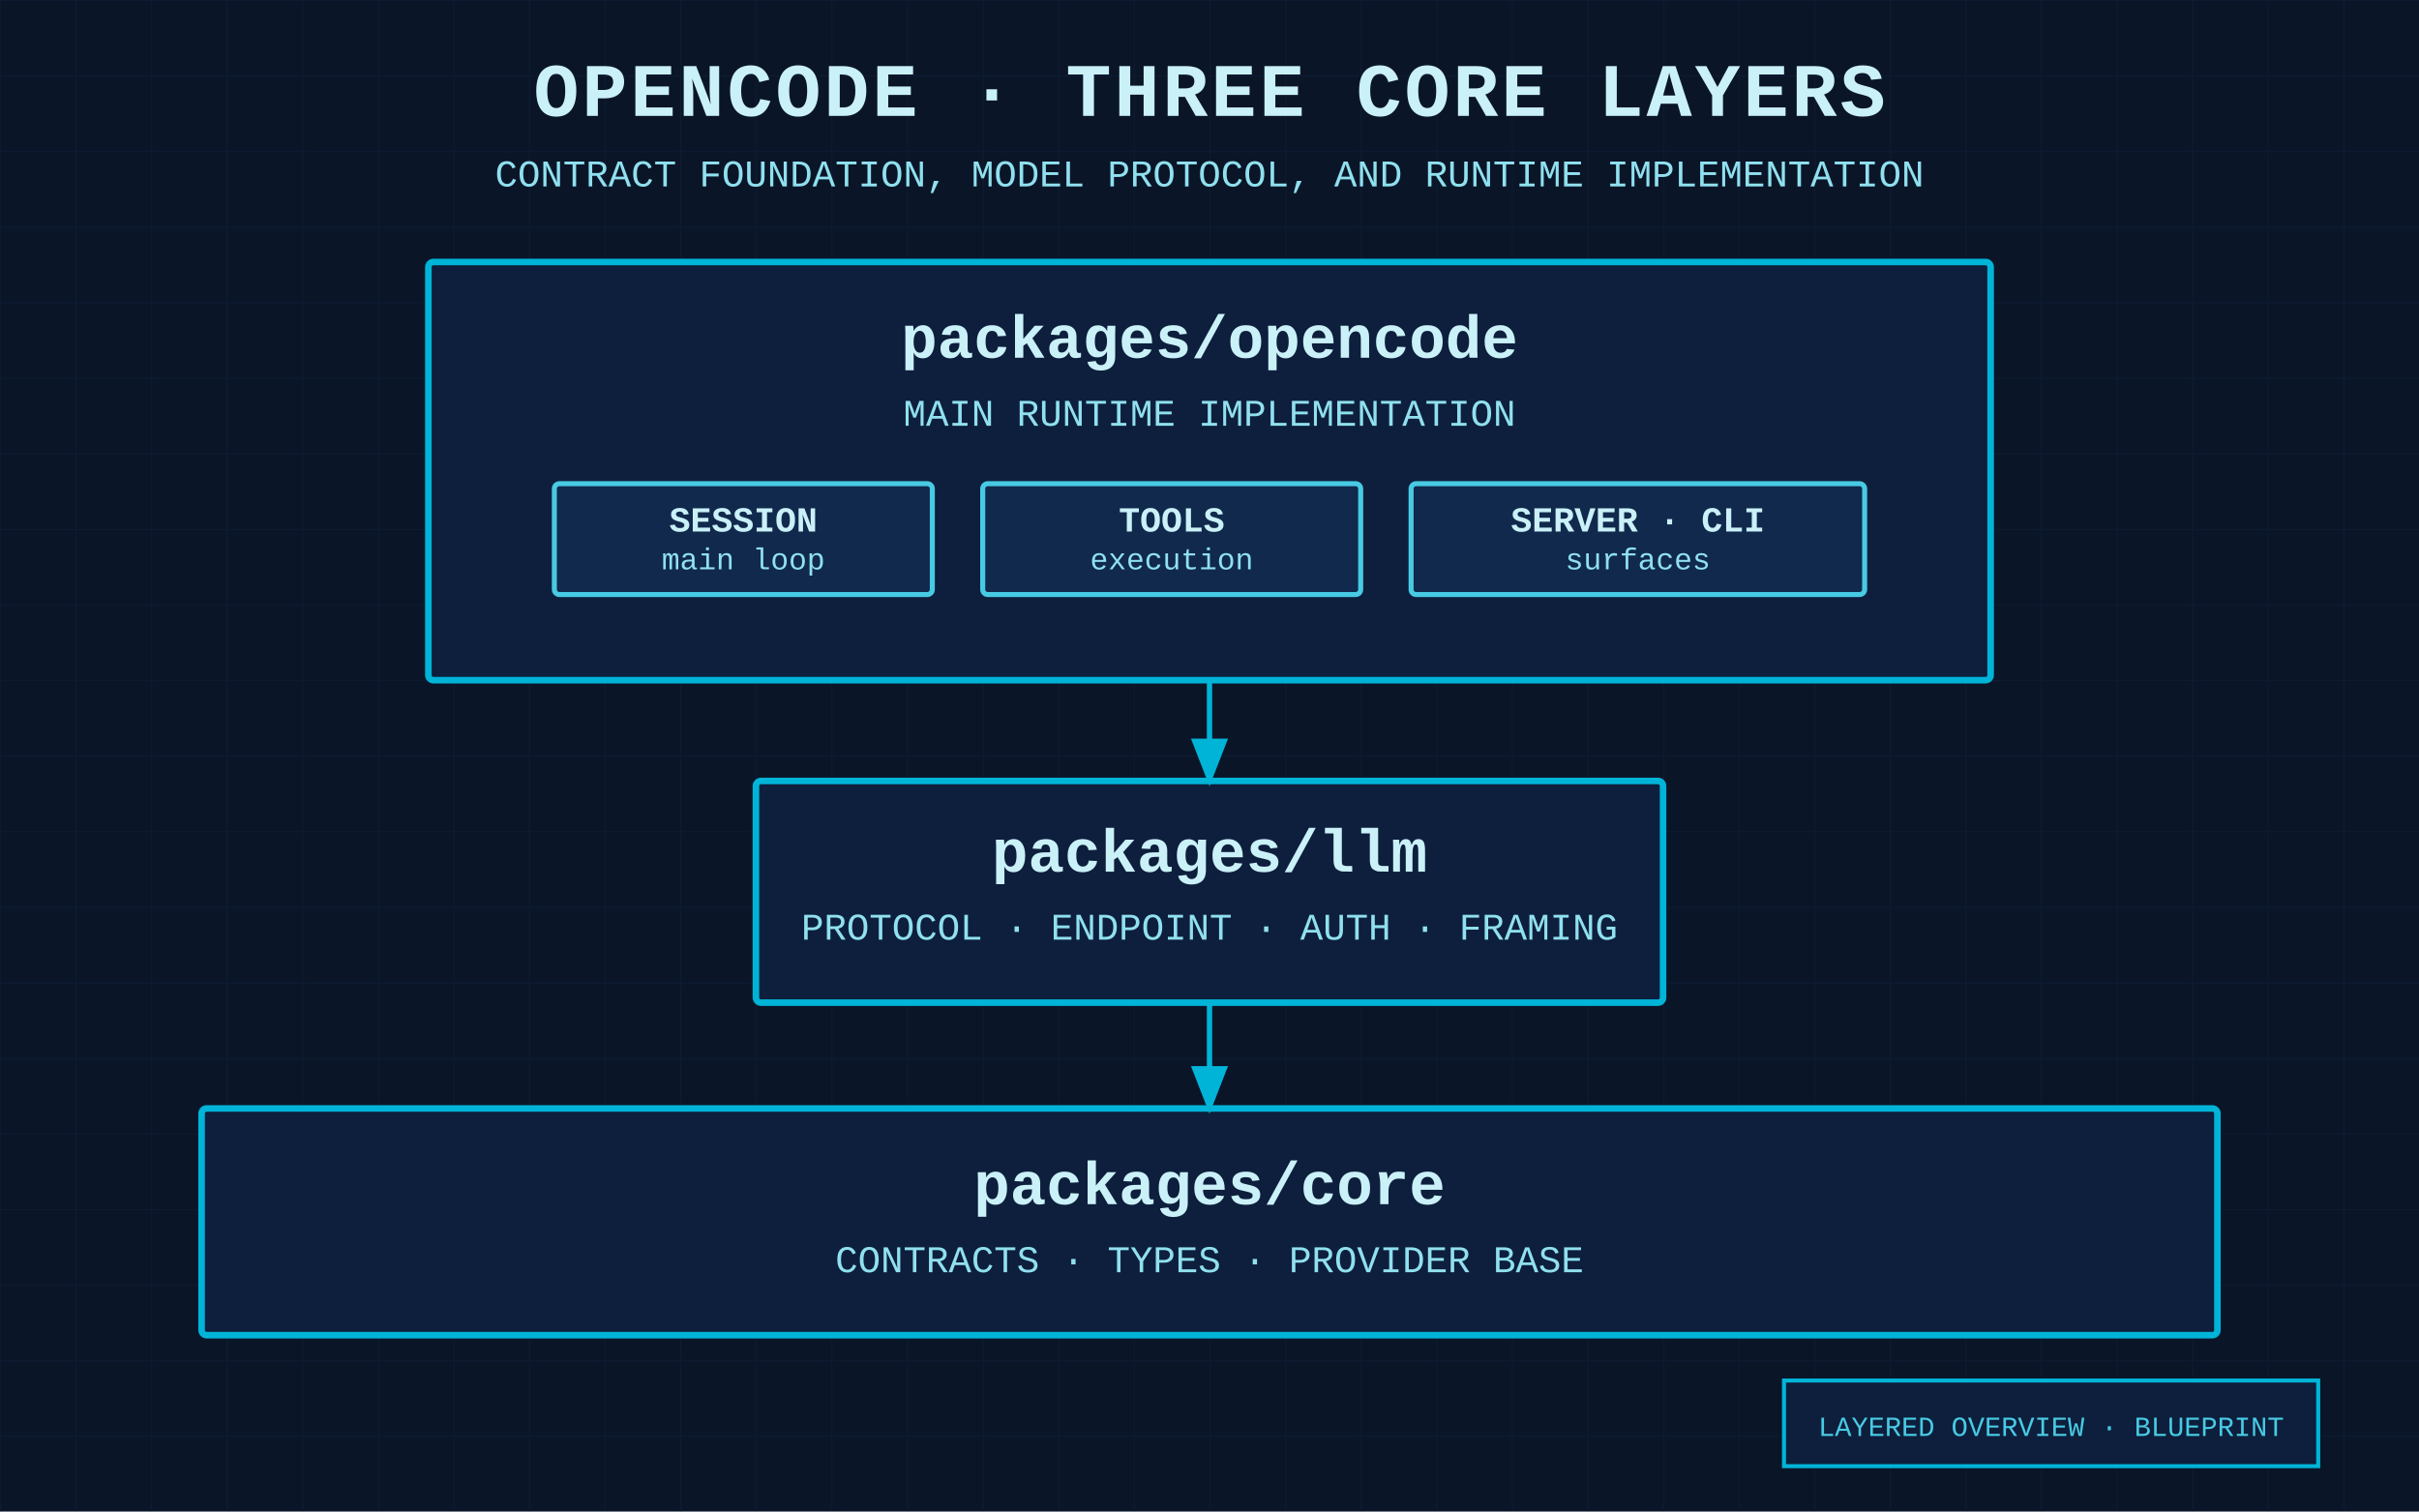
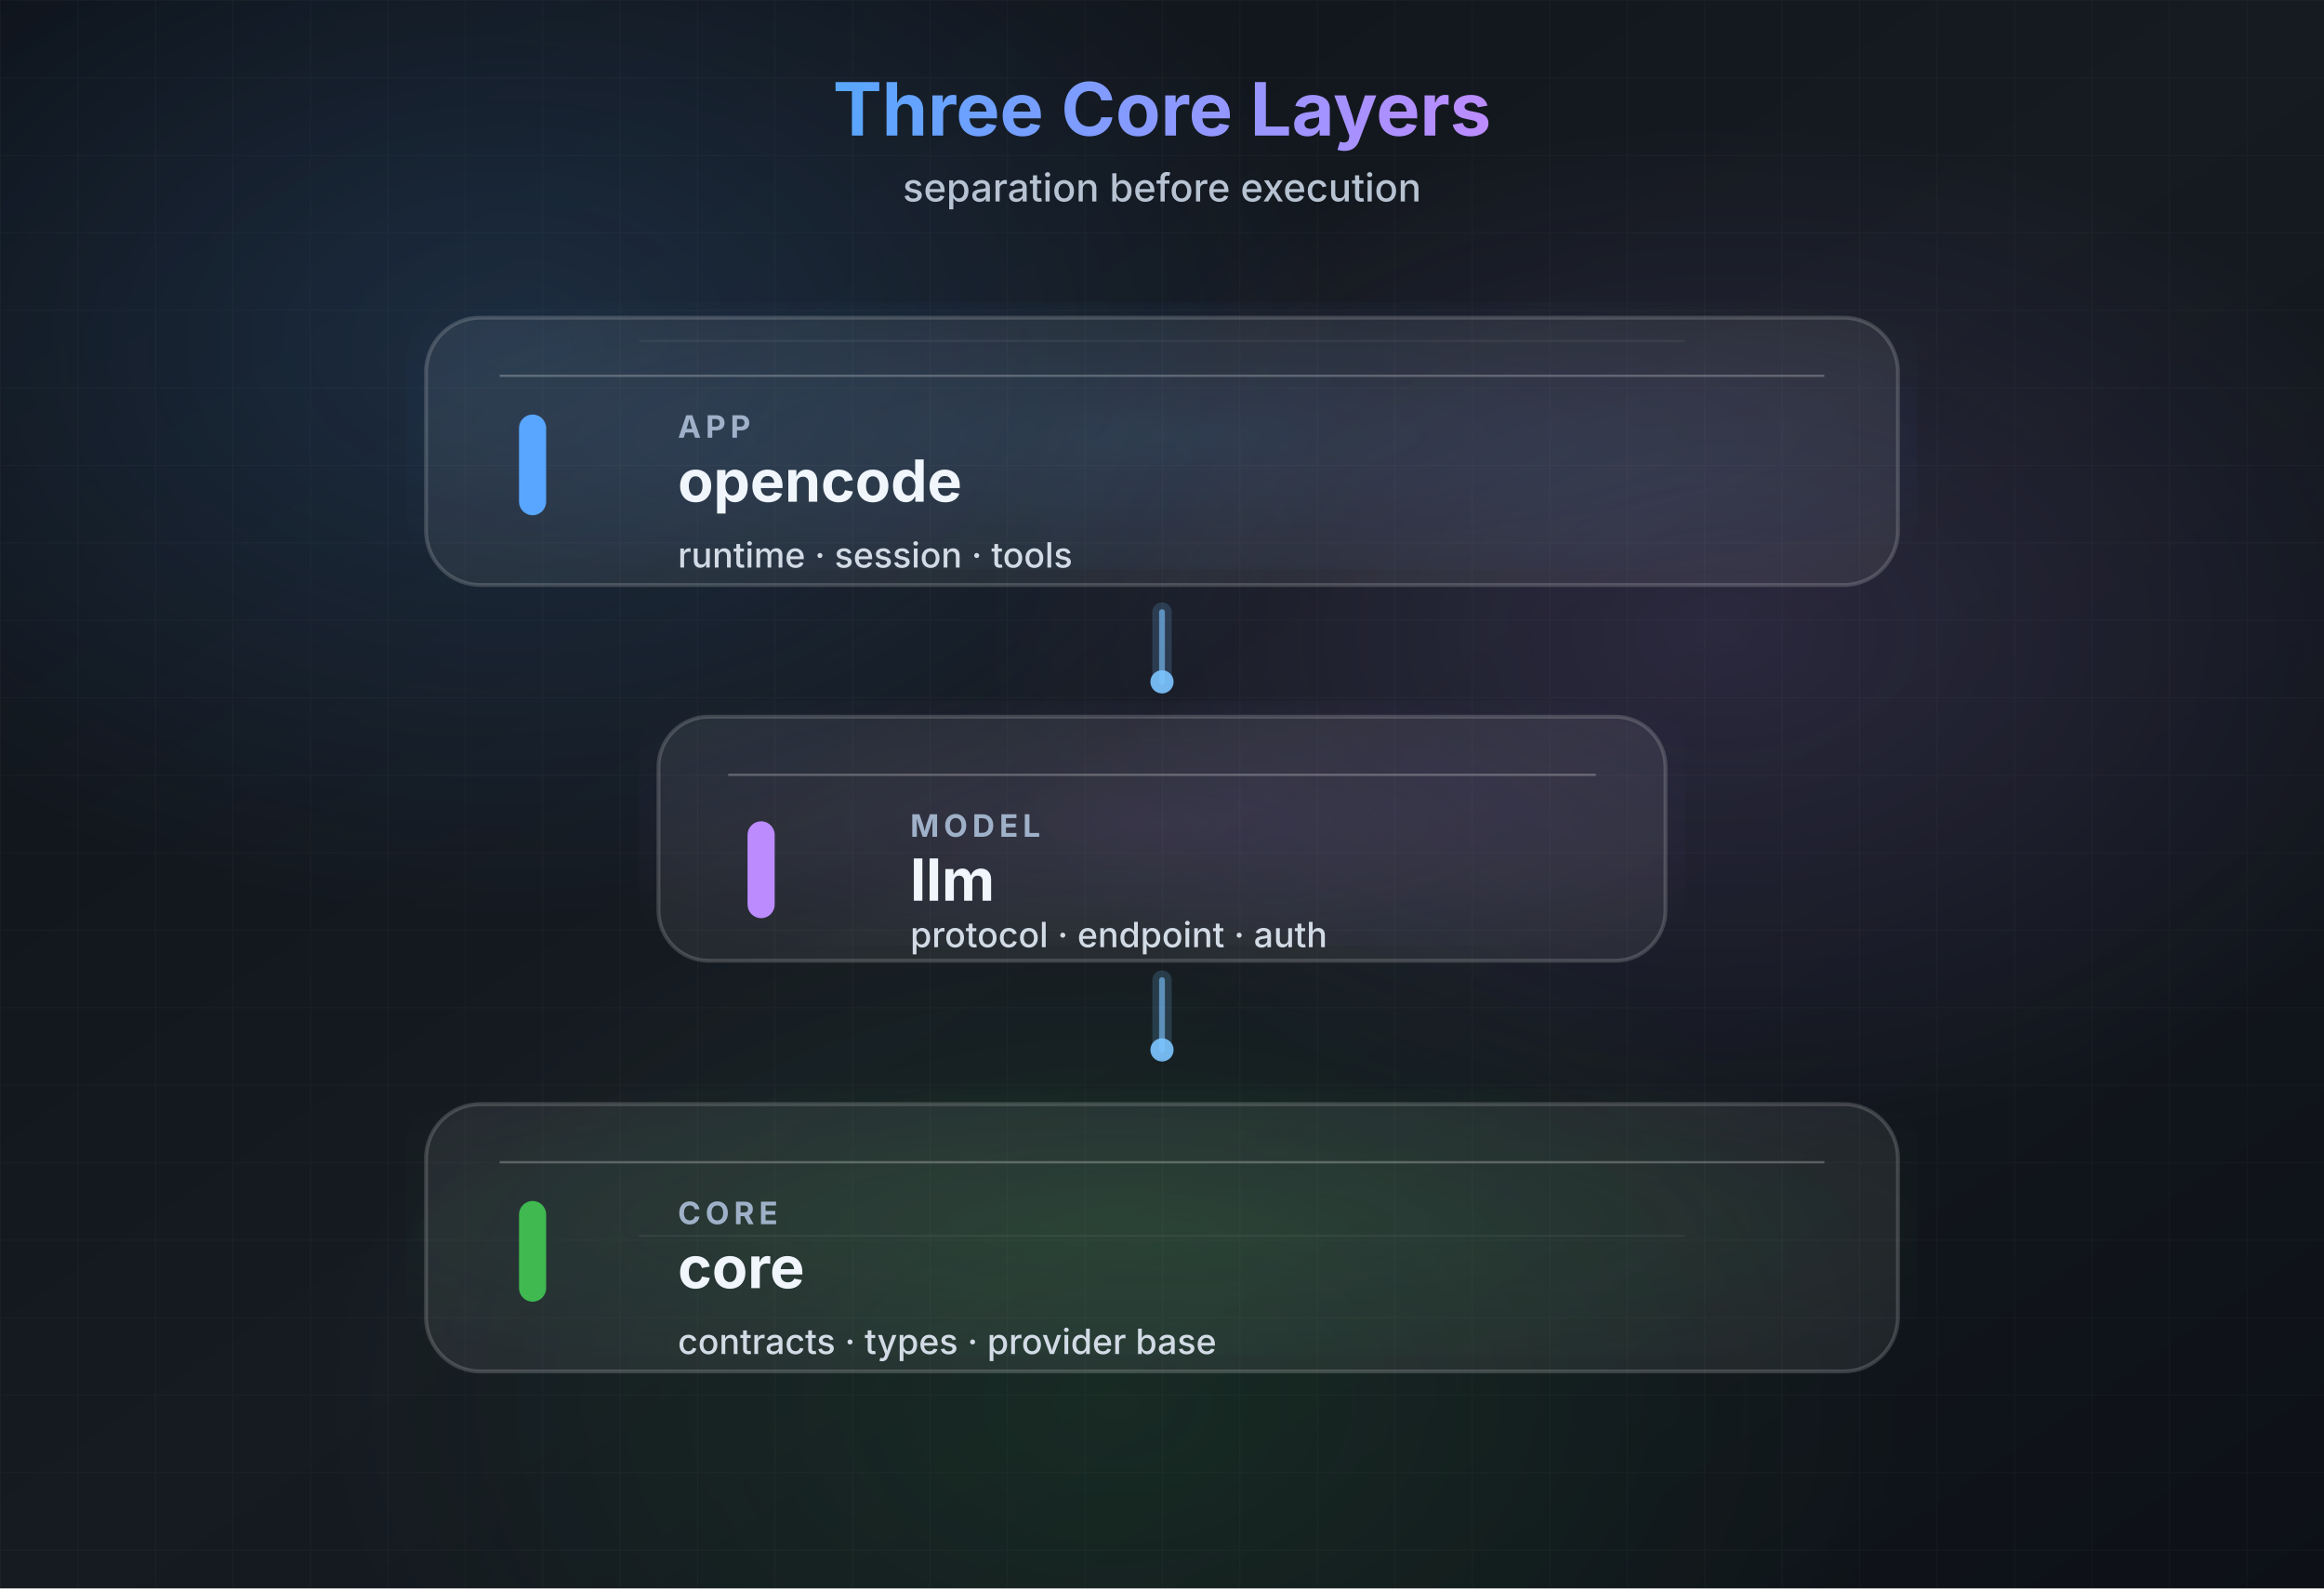
- <svg xmlns="http://www.w3.org/2000/svg" viewBox="0 0 960 600" width="960" height="600" role="img" aria-label="OpenCode three-layer architecture overview">
+ <svg xmlns="http://www.w3.org/2000/svg" viewBox="0 0 1200 820" width="1200" height="820" role="img" aria-label="Three Core Layers">
  <style>
-     text { font-family: 'Courier New', 'Lucida Console', 'Microsoft YaHei', 'SimHei', monospace; fill: #caf0f8; }
-     .title { font-size: 30px; font-weight: 700; letter-spacing: 0.04em; }
-     .subtitle { font-size: 15px; fill: #90e0ef; }
-     .section-title { font-size: 24px; font-weight: 700; }
-     .section-sub { font-size: 15px; fill: #90e0ef; }
-     .chip-title { font-size: 14px; font-weight: 700; }
-     .chip-sub { font-size: 12px; fill: #90e0ef; }
-     .panel { fill: #0d1f3c; stroke: #00b4d8; stroke-width: 2.6; rx: 2; ry: 2; }
-     .chip { fill: #10294c; stroke: #48cae4; stroke-width: 2; rx: 2; ry: 2; }
-     .arrow { fill: none; stroke: #00b4d8; stroke-width: 2.1; stroke-linecap: round; stroke-linejoin: round; }
-     .foot-label { font-size: 11px; fill: #48cae4; }
+     text { font-family: "Inter", "SF Pro Display", -apple-system, BlinkMacSystemFont, "Segoe UI", sans-serif; }
+     .title { font-size: 38px; font-weight: 700; fill: url(#titleGrad); }
+     .subtitle { font-size: 20px; font-weight: 500; fill: #b7c3d2; }
+     .eyebrow { font-size: 16px; font-weight: 700; letter-spacing: 2.4px; fill: #9fb1c8; }
+     .card-title { font-size: 30px; font-weight: 700; fill: #f0f6fc; }
+     .card-meta { font-size: 18px; font-weight: 500; fill: #d2dbe5; }
+     .card { fill: rgba(255,255,255,0.07); stroke: rgba(255,255,255,0.17); stroke-width: 2; }
+     .card-line { stroke: rgba(255,255,255,0.24); stroke-width: 1.2; }
+     .spine { fill: none; stroke: rgba(125,196,255,0.62); stroke-width: 3; stroke-linecap: round; }
+     .spine-soft { fill: none; stroke: rgba(125,196,255,0.18); stroke-width: 10; stroke-linecap: round; }
+     .guide { fill: none; stroke: rgba(255,255,255,0.06); stroke-width: 1; }
+     .spine-node { fill: rgba(125,196,255,0.90); }
  </style>
  <defs>
-     <pattern id="grid" width="30" height="30" patternUnits="userSpaceOnUse">
-       <path d="M 30 0 L 0 0 0 30" fill="none" stroke="#112240" stroke-width="0.5" />
+     <linearGradient id="bg" x1="0%" y1="0%" x2="100%" y2="100%">
+       <stop offset="0%" stop-color="#0d1117" />
+       <stop offset="50%" stop-color="#161b22" />
+       <stop offset="100%" stop-color="#0d1117" />
+     </linearGradient>
+     <linearGradient id="titleGrad" x1="0%" y1="0%" x2="100%" y2="0%">
+       <stop offset="0%" stop-color="#58a6ff" />
+       <stop offset="100%" stop-color="#bc8cff" />
+     </linearGradient>
+     <radialGradient id="glowBlue" cx="22%" cy="22%" r="36%">
+       <stop offset="0%" stop-color="#58a6ff" stop-opacity="0.16" />
+       <stop offset="100%" stop-color="#58a6ff" stop-opacity="0" />
+     </radialGradient>
+     <radialGradient id="glowPurple" cx="74%" cy="40%" r="32%">
+       <stop offset="0%" stop-color="#bc8cff" stop-opacity="0.13" />
+       <stop offset="100%" stop-color="#bc8cff" stop-opacity="0" />
+     </radialGradient>
+     <radialGradient id="glowGreen" cx="48%" cy="88%" r="34%">
+       <stop offset="0%" stop-color="#3fb950" stop-opacity="0.12" />
+       <stop offset="100%" stop-color="#3fb950" stop-opacity="0" />
+     </radialGradient>
+     <pattern id="grid" width="40" height="40" patternUnits="userSpaceOnUse">
+       <path d="M40 0 L0 0 0 40" fill="none" stroke="rgba(255,255,255,0.03)" stroke-width="1" />
    </pattern>
-     <marker id="arrow-cyan" markerWidth="9" markerHeight="7" refX="8" refY="3.5" orient="auto">
-       <polygon points="0 0, 9 3.5, 0 7" fill="#00b4d8" />
-     </marker>
+     <radialGradient id="fieldBlue" cx="50%" cy="50%" r="65%">
+       <stop offset="0%" stop-color="#58a6ff" stop-opacity="0.11" />
+       <stop offset="100%" stop-color="#58a6ff" stop-opacity="0" />
+     </radialGradient>
+     <radialGradient id="fieldPurple" cx="50%" cy="50%" r="65%">
+       <stop offset="0%" stop-color="#bc8cff" stop-opacity="0.10" />
+       <stop offset="100%" stop-color="#bc8cff" stop-opacity="0" />
+     </radialGradient>
+     <radialGradient id="fieldGreen" cx="50%" cy="50%" r="65%">
+       <stop offset="0%" stop-color="#3fb950" stop-opacity="0.10" />
+       <stop offset="100%" stop-color="#3fb950" stop-opacity="0" />
+     </radialGradient>
  </defs>
-   <rect width="960" height="600" fill="#0a1628" />
-   <rect width="960" height="600" fill="url(#grid)" opacity="0.6" />
-   <text x="480" y="46" text-anchor="middle" class="title">OPENCODE · THREE CORE LAYERS</text>
-   <text x="480" y="74" text-anchor="middle" class="subtitle">CONTRACT FOUNDATION, MODEL PROTOCOL, AND RUNTIME IMPLEMENTATION</text>
-   <rect x="170" y="104" width="620" height="166" class="panel" />
-   <text x="480" y="142" text-anchor="middle" class="section-title">packages/opencode</text>
-   <text x="480" y="169" text-anchor="middle" class="section-sub">MAIN RUNTIME IMPLEMENTATION</text>
-   <rect x="220" y="192" width="150" height="44" class="chip" />
-   <text x="295" y="211" text-anchor="middle" class="chip-title">SESSION</text>
-   <text x="295" y="226" text-anchor="middle" class="chip-sub">main loop</text>
-   <rect x="390" y="192" width="150" height="44" class="chip" />
-   <text x="465" y="211" text-anchor="middle" class="chip-title">TOOLS</text>
-   <text x="465" y="226" text-anchor="middle" class="chip-sub">execution</text>
-   <rect x="560" y="192" width="180" height="44" class="chip" />
-   <text x="650" y="211" text-anchor="middle" class="chip-title">SERVER · CLI</text>
-   <text x="650" y="226" text-anchor="middle" class="chip-sub">surfaces</text>
-   <rect x="300" y="310" width="360" height="88" class="panel" />
-   <text x="480" y="346" text-anchor="middle" class="section-title">packages/llm</text>
-   <text x="480" y="373" text-anchor="middle" class="section-sub">PROTOCOL · ENDPOINT · AUTH · FRAMING</text>
-   <rect x="80" y="440" width="800" height="90" class="panel" />
-   <text x="480" y="478" text-anchor="middle" class="section-title">packages/core</text>
-   <text x="480" y="505" text-anchor="middle" class="section-sub">CONTRACTS · TYPES · PROVIDER BASE</text>
-   <path d="M 480 270 L 480 310" class="arrow" marker-end="url(#arrow-cyan)" />
-   <path d="M 480 398 L 480 440" class="arrow" marker-end="url(#arrow-cyan)" />
-   <rect x="708" y="548" width="212" height="34" fill="#0d1f3c" stroke="#00b4d8" stroke-width="1.6" />
-   <text x="814" y="570" text-anchor="middle" class="foot-label">LAYERED OVERVIEW · BLUEPRINT</text>
+   <rect width="1200" height="820" fill="url(#bg)" />
+   <rect width="1200" height="820" fill="url(#grid)" />
+   <rect width="1200" height="820" fill="url(#glowBlue)" />
+   <rect width="1200" height="820" fill="url(#glowPurple)" />
+   <rect width="1200" height="820" fill="url(#glowGreen)" />
+   <text x="600" y="70" text-anchor="middle" class="title">Three Core Layers</text>
+   <text x="600" y="104" text-anchor="middle" class="subtitle">separation before execution</text>
+   <path d="M330 176 H870" class="guide" />
+   <path d="M330 638 H870" class="guide" />
+   <path d="M600 316 L600 352" class="spine-soft" />
+   <path d="M600 506 L600 542" class="spine-soft" />
+   <path d="M600 316 L600 352" class="spine" />
+   <path d="M600 506 L600 542" class="spine" />
+   <circle cx="600" cy="352" r="6" class="spine-node" />
+   <circle cx="600" cy="542" r="6" class="spine-node" />
+   <g>
+     <rect x="210" y="156" width="780" height="138" rx="28" fill="url(#fieldBlue)" />
+     <rect x="220" y="164" width="760" height="138" rx="28" class="card" />
+     <line x1="258" y1="194" x2="942" y2="194" class="card-line" />
+     <rect x="268" y="214" width="14" height="52" rx="7" fill="#58a6ff" />
+     <text x="350" y="226" class="eyebrow">APP</text>
+     <text x="350" y="259" class="card-title">opencode</text>
+     <text x="350" y="293" class="card-meta">runtime · session · tools</text>
+   </g>
+   <g>
+     <rect x="330" y="362" width="540" height="126" rx="26" fill="url(#fieldPurple)" />
+     <rect x="340" y="370" width="520" height="126" rx="26" class="card" />
+     <line x1="376" y1="400" x2="824" y2="400" class="card-line" />
+     <rect x="386" y="424" width="14" height="50" rx="7" fill="#bc8cff" />
+     <text x="470" y="432" class="eyebrow">MODEL</text>
+     <text x="470" y="465" class="card-title">llm</text>
+     <text x="470" y="489" class="card-meta">protocol · endpoint · auth</text>
+   </g>
+   <g>
+     <rect x="210" y="562" width="780" height="138" rx="28" fill="url(#fieldGreen)" />
+     <rect x="220" y="570" width="760" height="138" rx="28" class="card" />
+     <line x1="258" y1="600" x2="942" y2="600" class="card-line" />
+     <rect x="268" y="620" width="14" height="52" rx="7" fill="#3fb950" />
+     <text x="350" y="632" class="eyebrow">CORE</text>
+     <text x="350" y="665" class="card-title">core</text>
+     <text x="350" y="699" class="card-meta">contracts · types · provider base</text>
+   </g>
</svg>
